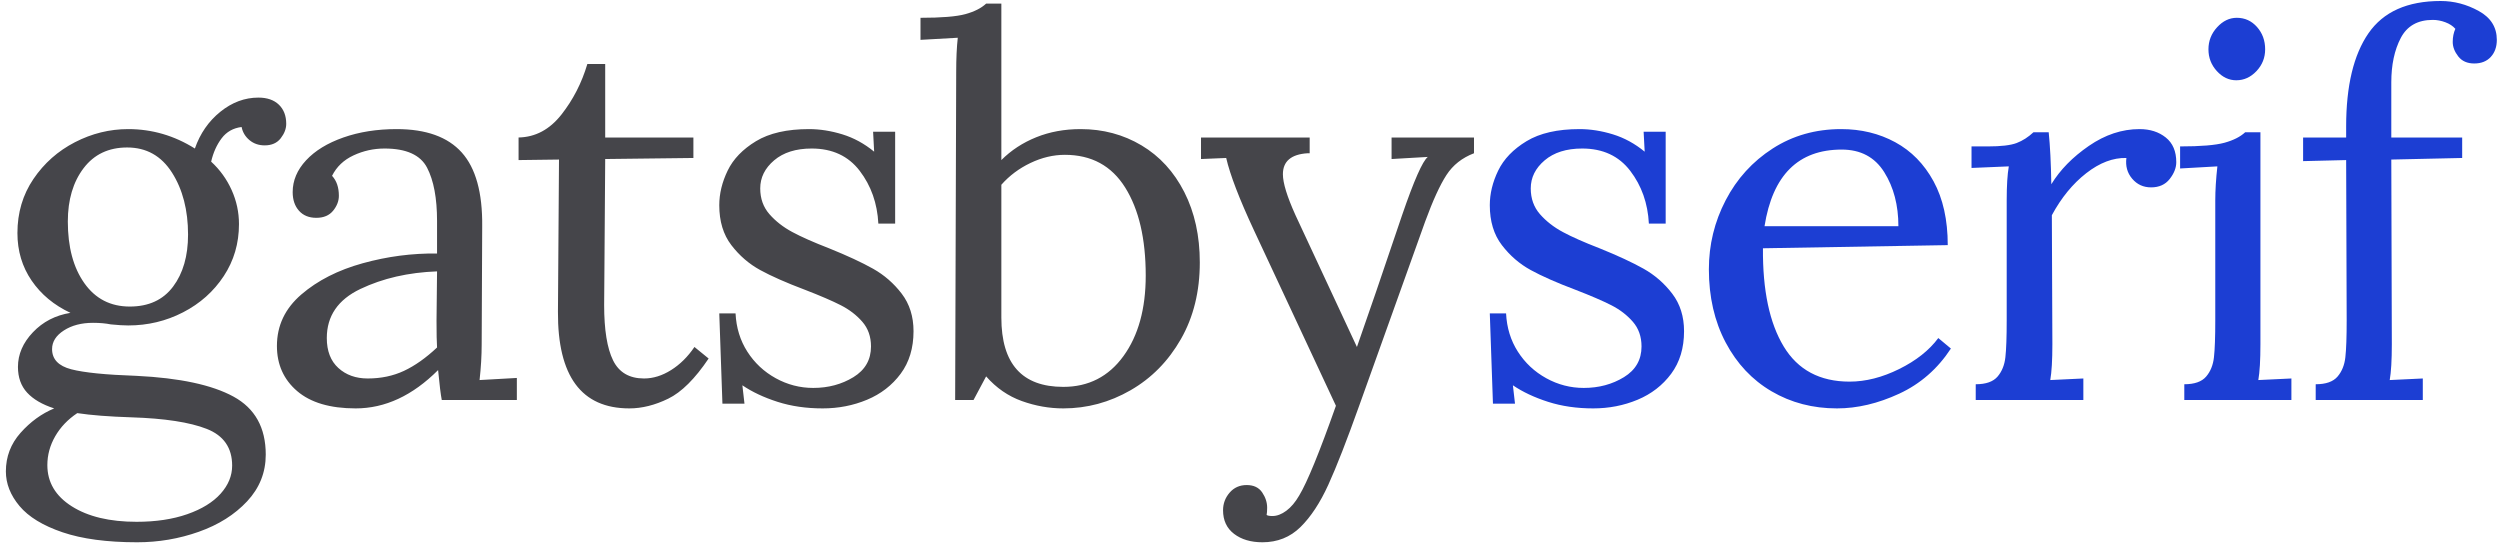
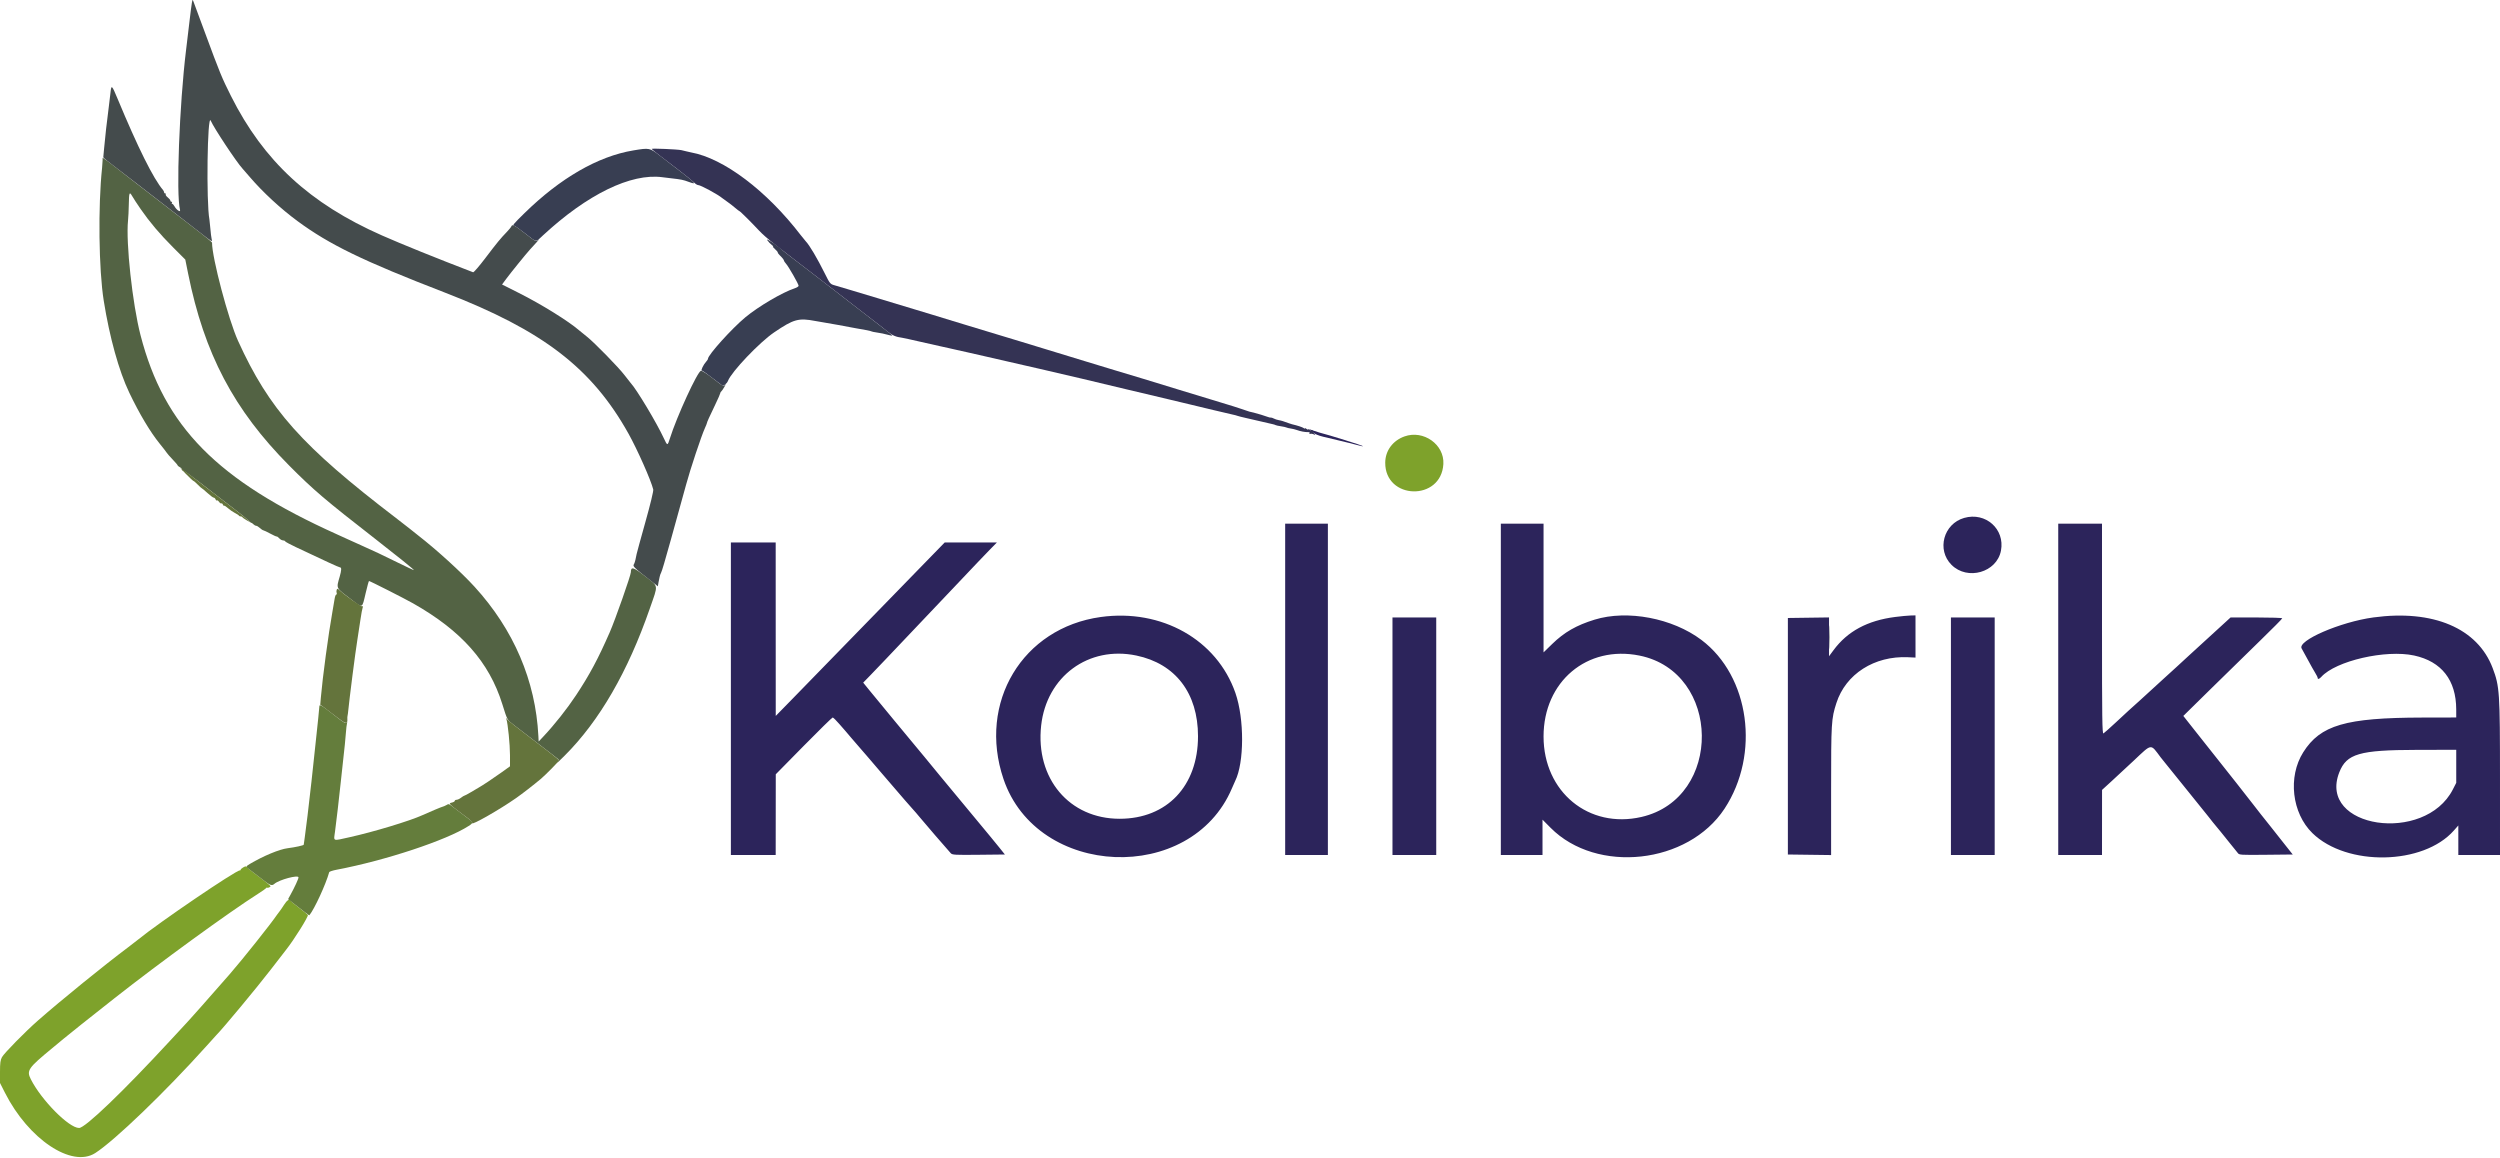
- <svg xmlns="http://www.w3.org/2000/svg" width="200px" height="44px" viewBox="0 0 200 44" version="1.1">
-   <defs />
-   <g id="Page-1" stroke="none" stroke-width="1" fill="none" fill-rule="evenodd">
-     <g id="logo">
-       <path d="M5.006,42.584 C3.438,42.052 2.29,41.352 1.562,40.484 C0.834,39.616 0.47,38.692 0.47,37.712 C0.47,36.536 0.862,35.507 1.646,34.625 C2.43,33.743 3.326,33.092 4.334,32.672 C3.382,32.364 2.661,31.944 2.171,31.412 C1.681,30.88 1.436,30.194 1.436,29.354 C1.436,28.346 1.835,27.422 2.633,26.582 C3.431,25.742 4.432,25.224 5.636,25.028 C4.32,24.412 3.284,23.551 2.528,22.445 C1.772,21.339 1.394,20.072 1.394,18.644 C1.394,17.02 1.821,15.578 2.675,14.318 C3.529,13.058 4.635,12.078 5.993,11.378 C7.351,10.678 8.772,10.328 10.256,10.328 C12.16,10.328 13.938,10.846 15.59,11.882 C16.01,10.678 16.689,9.698 17.627,8.942 C18.565,8.186 19.58,7.808 20.672,7.808 C21.372,7.808 21.918,7.997 22.31,8.375 C22.702,8.753 22.898,9.264 22.898,9.908 C22.898,10.3 22.751,10.685 22.457,11.063 C22.163,11.441 21.736,11.63 21.176,11.63 C20.7,11.63 20.294,11.49 19.958,11.21 C19.622,10.93 19.412,10.58 19.328,10.16 C18.656,10.244 18.124,10.545 17.732,11.063 C17.34,11.581 17.06,12.204 16.892,12.932 C17.592,13.576 18.138,14.332 18.53,15.2 C18.922,16.068 19.118,16.978 19.118,17.93 C19.118,19.47 18.712,20.856 17.9,22.088 C17.088,23.32 16.003,24.286 14.645,24.986 C13.287,25.686 11.824,26.036 10.256,26.036 C9.892,26.036 9.43,26.008 8.87,25.952 C8.45,25.868 7.974,25.826 7.442,25.826 C6.518,25.826 5.741,26.029 5.111,26.435 C4.481,26.841 4.166,27.338 4.166,27.926 C4.166,28.738 4.677,29.277 5.699,29.543 C6.721,29.809 8.464,29.984 10.928,30.068 C14.372,30.236 16.955,30.789 18.677,31.727 C20.399,32.665 21.26,34.212 21.26,36.368 C21.26,37.796 20.763,39.042 19.769,40.106 C18.775,41.17 17.487,41.982 15.905,42.542 C14.323,43.102 12.678,43.382 10.97,43.382 C8.562,43.382 6.574,43.116 5.006,42.584 Z M13.847,22.928 C14.645,21.864 15.044,20.478 15.044,18.77 C15.044,16.81 14.617,15.158 13.763,13.814 C12.909,12.47 11.712,11.798 10.172,11.798 C8.688,11.798 7.526,12.351 6.686,13.457 C5.846,14.563 5.426,15.984 5.426,17.72 C5.426,19.764 5.867,21.409 6.749,22.655 C7.631,23.901 8.842,24.524 10.382,24.524 C11.894,24.524 13.049,23.992 13.847,22.928 Z M14.981,41.135 C16.143,40.729 17.032,40.183 17.648,39.497 C18.264,38.811 18.572,38.062 18.572,37.25 C18.572,35.822 17.893,34.842 16.535,34.31 C15.177,33.778 13.168,33.47 10.508,33.386 C8.744,33.33 7.302,33.218 6.182,33.05 C5.426,33.554 4.838,34.17 4.418,34.898 C3.998,35.626 3.788,36.396 3.788,37.208 C3.788,38.58 4.439,39.679 5.741,40.505 C7.043,41.331 8.772,41.744 10.928,41.744 C12.468,41.744 13.819,41.541 14.981,41.135 Z M23.771,31.286 C22.693,30.362 22.154,29.158 22.154,27.674 C22.154,26.05 22.805,24.678 24.107,23.558 C25.409,22.438 27.047,21.605 29.021,21.059 C30.995,20.513 32.976,20.254 34.964,20.282 L34.964,17.678 C34.964,15.858 34.698,14.437 34.166,13.415 C33.634,12.393 32.5,11.882 30.764,11.882 C29.896,11.882 29.07,12.064 28.286,12.428 C27.502,12.792 26.928,13.338 26.564,14.066 C26.928,14.458 27.11,14.99 27.11,15.662 C27.11,16.082 26.956,16.481 26.648,16.859 C26.34,17.237 25.892,17.426 25.304,17.426 C24.716,17.426 24.254,17.237 23.918,16.859 C23.582,16.481 23.414,15.984 23.414,15.368 C23.414,14.444 23.771,13.597 24.485,12.827 C25.199,12.057 26.193,11.448 27.467,11 C28.741,10.552 30.162,10.328 31.73,10.328 C34.082,10.328 35.818,10.951 36.938,12.197 C38.058,13.443 38.604,15.41 38.576,18.098 L38.534,27.548 C38.534,28.444 38.478,29.396 38.366,30.404 L41.348,30.236 L41.348,32 L35.342,32 C35.258,31.58 35.16,30.782 35.048,29.606 C33.004,31.65 30.806,32.672 28.454,32.672 C26.41,32.672 24.849,32.21 23.771,31.286 Z M32.318,29.669 C33.186,29.263 34.068,28.64 34.964,27.8 C34.936,27.38 34.922,26.666 34.922,25.658 L34.964,21.71 C32.668,21.794 30.624,22.263 28.832,23.117 C27.04,23.971 26.144,25.28 26.144,27.044 C26.144,28.08 26.452,28.878 27.068,29.438 C27.684,29.998 28.468,30.278 29.42,30.278 C30.484,30.278 31.45,30.075 32.318,29.669 Z M44.636,24.944 L44.72,12.764 L41.486,12.806 L41.486,11 C42.83,10.972 43.971,10.363 44.909,9.173 C45.847,7.983 46.54,6.632 46.988,5.12 L48.416,5.12 L48.416,11 L55.472,11 L55.472,12.638 L48.416,12.722 C48.388,17.006 48.367,19.974 48.353,21.626 C48.339,23.278 48.332,24.202 48.332,24.398 C48.332,26.386 48.57,27.863 49.046,28.829 C49.522,29.795 50.348,30.278 51.524,30.278 C52.252,30.278 52.973,30.054 53.687,29.606 C54.401,29.158 55.024,28.542 55.556,27.758 L56.69,28.682 C55.598,30.306 54.52,31.377 53.456,31.895 C52.392,32.413 51.356,32.672 50.348,32.672 C46.512,32.672 44.608,30.096 44.636,24.944 Z M62.204,32.147 C61.112,31.797 60.174,31.356 59.39,30.824 L59.558,32.294 L57.794,32.294 L57.542,25.07 L58.844,25.07 C58.9,26.218 59.215,27.24 59.789,28.136 C60.363,29.032 61.119,29.739 62.057,30.257 C62.995,30.775 63.996,31.034 65.06,31.034 C66.264,31.034 67.335,30.747 68.273,30.173 C69.211,29.599 69.68,28.78 69.68,27.716 C69.68,26.932 69.449,26.274 68.987,25.742 C68.525,25.21 67.951,24.769 67.265,24.419 C66.579,24.069 65.62,23.656 64.388,23.18 C62.904,22.62 61.714,22.095 60.818,21.605 C59.922,21.115 59.152,20.45 58.508,19.61 C57.864,18.77 57.542,17.706 57.542,16.418 C57.542,15.494 57.766,14.57 58.214,13.646 C58.662,12.722 59.418,11.938 60.482,11.294 C61.546,10.65 62.96,10.328 64.724,10.328 C65.592,10.328 66.481,10.468 67.391,10.748 C68.301,11.028 69.148,11.49 69.932,12.134 L69.848,10.538 L71.612,10.538 L71.612,17.888 L70.268,17.888 C70.184,16.264 69.687,14.857 68.777,13.667 C67.867,12.477 66.586,11.882 64.934,11.882 C63.674,11.882 62.673,12.197 61.931,12.827 C61.189,13.457 60.818,14.206 60.818,15.074 C60.818,15.886 61.063,16.572 61.553,17.132 C62.043,17.692 62.652,18.168 63.38,18.56 C64.108,18.952 65.088,19.386 66.32,19.862 C67.776,20.45 68.952,20.996 69.848,21.5 C70.744,22.004 71.507,22.669 72.137,23.495 C72.767,24.321 73.082,25.322 73.082,26.498 C73.082,27.842 72.739,28.976 72.053,29.9 C71.367,30.824 70.471,31.517 69.365,31.979 C68.259,32.441 67.076,32.672 65.816,32.672 C64.5,32.672 63.296,32.497 62.204,32.147 Z M81.746,32.084 C80.654,31.692 79.702,31.034 78.89,30.11 L77.882,32 L76.412,32 L76.496,5.75 C76.496,4.686 76.538,3.776 76.622,3.02 L73.64,3.188 L73.64,1.424 C75.32,1.424 76.517,1.326 77.231,1.13 C77.945,0.934 78.498,0.654 78.89,0.29 L80.108,0.29 L80.108,12.806 C80.892,12.022 81.823,11.413 82.901,10.979 C83.979,10.545 85.162,10.328 86.45,10.328 C88.242,10.328 89.866,10.762 91.322,11.63 C92.778,12.498 93.919,13.744 94.745,15.368 C95.571,16.992 95.984,18.868 95.984,20.996 C95.984,23.32 95.48,25.364 94.472,27.128 C93.464,28.892 92.12,30.257 90.44,31.223 C88.76,32.189 86.968,32.672 85.064,32.672 C83.944,32.672 82.838,32.476 81.746,32.084 Z M89.873,28.493 C91.063,26.855 91.658,24.706 91.658,22.046 C91.658,19.106 91.112,16.761 90.02,15.011 C88.928,13.261 87.318,12.386 85.19,12.386 C84.266,12.386 83.349,12.603 82.439,13.037 C81.529,13.471 80.752,14.052 80.108,14.78 L80.108,25.406 C80.108,29.102 81.76,30.95 85.064,30.95 C87.08,30.95 88.683,30.131 89.873,28.493 Z M98.726,42.71 C98.138,42.262 97.844,41.632 97.844,40.82 C97.844,40.288 98.019,39.819 98.369,39.413 C98.719,39.007 99.174,38.804 99.734,38.804 C100.294,38.804 100.707,39 100.973,39.392 C101.239,39.784 101.372,40.19 101.372,40.61 C101.372,40.862 101.358,41.058 101.33,41.198 C101.414,41.254 101.568,41.282 101.792,41.282 C102.156,41.282 102.527,41.142 102.905,40.862 C103.283,40.582 103.626,40.176 103.934,39.644 C104.578,38.58 105.558,36.186 106.874,32.462 L100.322,18.434 C99.146,15.914 98.404,13.982 98.096,12.638 L96.08,12.722 L96.08,11 L104.774,11 L104.774,12.26 L104.606,12.26 C103.29,12.344 102.632,12.904 102.632,13.94 C102.632,14.64 102.968,15.732 103.64,17.216 L108.554,27.758 C109.394,25.378 110.598,21.864 112.166,17.216 C113.118,14.444 113.804,12.89 114.224,12.554 L111.326,12.722 L111.326,11 L117.92,11 L117.92,12.26 C116.968,12.624 116.233,13.205 115.715,14.003 C115.197,14.801 114.63,16.04 114.014,17.72 L108.764,32.378 C107.756,35.206 106.923,37.341 106.265,38.783 C105.607,40.225 104.865,41.352 104.039,42.164 C103.213,42.976 102.198,43.382 100.994,43.382 C100.07,43.382 99.314,43.158 98.726,42.71 Z" id="gatsby" fill="#45454A" />
-       <path d="M123.846,32.147 C122.754,31.797 121.816,31.356 121.032,30.824 L121.2,32.294 L119.436,32.294 L119.184,25.07 L120.486,25.07 C120.542,26.218 120.857,27.24 121.431,28.136 C122.005,29.032 122.761,29.739 123.699,30.257 C124.637,30.775 125.638,31.034 126.702,31.034 C127.906,31.034 128.977,30.747 129.915,30.173 C130.853,29.599 131.322,28.78 131.322,27.716 C131.322,26.932 131.091,26.274 130.629,25.742 C130.167,25.21 129.593,24.769 128.907,24.419 C128.221,24.069 127.262,23.656 126.03,23.18 C124.546,22.62 123.356,22.095 122.46,21.605 C121.564,21.115 120.794,20.45 120.15,19.61 C119.506,18.77 119.184,17.706 119.184,16.418 C119.184,15.494 119.408,14.57 119.856,13.646 C120.304,12.722 121.06,11.938 122.124,11.294 C123.188,10.65 124.602,10.328 126.366,10.328 C127.234,10.328 128.123,10.468 129.033,10.748 C129.943,11.028 130.79,11.49 131.574,12.134 L131.49,10.538 L133.254,10.538 L133.254,17.888 L131.91,17.888 C131.826,16.264 131.329,14.857 130.419,13.667 C129.509,12.477 128.228,11.882 126.576,11.882 C125.316,11.882 124.315,12.197 123.573,12.827 C122.831,13.457 122.46,14.206 122.46,15.074 C122.46,15.886 122.705,16.572 123.195,17.132 C123.685,17.692 124.294,18.168 125.022,18.56 C125.75,18.952 126.73,19.386 127.962,19.862 C129.418,20.45 130.594,20.996 131.49,21.5 C132.386,22.004 133.149,22.669 133.779,23.495 C134.409,24.321 134.724,25.322 134.724,26.498 C134.724,27.842 134.381,28.976 133.695,29.9 C133.009,30.824 132.113,31.517 131.007,31.979 C129.901,32.441 128.718,32.672 127.458,32.672 C126.142,32.672 124.938,32.497 123.846,32.147 Z M141.729,31.307 C140.175,30.397 138.95,29.095 138.054,27.401 C137.158,25.707 136.71,23.754 136.71,21.542 C136.71,19.582 137.158,17.741 138.054,16.019 C138.95,14.297 140.203,12.918 141.813,11.882 C143.423,10.846 145.25,10.328 147.294,10.328 C148.89,10.328 150.332,10.678 151.62,11.378 C152.908,12.078 153.93,13.121 154.686,14.507 C155.442,15.893 155.82,17.594 155.82,19.61 L141.036,19.862 C141.008,23.222 141.561,25.84 142.695,27.716 C143.829,29.592 145.586,30.53 147.966,30.53 C149.254,30.53 150.577,30.194 151.935,29.522 C153.293,28.85 154.336,28.024 155.064,27.044 L156.072,27.884 C155.008,29.508 153.629,30.712 151.935,31.496 C150.241,32.28 148.582,32.672 146.958,32.672 C145.026,32.672 143.283,32.217 141.729,31.307 Z M151.872,18.098 C151.872,16.418 151.494,14.976 150.738,13.772 C149.982,12.568 148.848,11.966 147.336,11.966 C143.864,11.966 141.806,14.01 141.162,18.098 L151.872,18.098 Z M158.058,30.74 C158.87,30.74 159.451,30.537 159.801,30.131 C160.151,29.725 160.361,29.207 160.431,28.577 C160.501,27.947 160.536,26.96 160.536,25.616 L160.536,16.04 C160.536,14.864 160.592,13.954 160.704,13.31 L157.722,13.436 L157.722,11.714 L159.024,11.714 C160.088,11.714 160.858,11.623 161.334,11.441 C161.81,11.259 162.258,10.972 162.678,10.58 L163.896,10.58 C164.008,11.672 164.078,13.058 164.106,14.738 C164.806,13.59 165.807,12.568 167.109,11.672 C168.411,10.776 169.762,10.328 171.162,10.328 C172.002,10.328 172.702,10.552 173.262,11 C173.822,11.448 174.102,12.106 174.102,12.974 C174.102,13.422 173.927,13.87 173.577,14.318 C173.227,14.766 172.73,14.99 172.086,14.99 C171.47,14.99 170.966,14.759 170.574,14.297 C170.182,13.835 170.028,13.282 170.112,12.638 C169.048,12.61 167.977,13.016 166.899,13.856 C165.821,14.696 164.904,15.816 164.148,17.216 L164.19,27.548 C164.19,28.808 164.134,29.76 164.022,30.404 L166.668,30.278 L166.668,32 L158.058,32 L158.058,30.74 Z M177.348,5.687 C176.9,5.197 176.676,4.616 176.676,3.944 C176.676,3.272 176.907,2.684 177.369,2.18 C177.831,1.676 178.356,1.424 178.944,1.424 C179.588,1.424 180.127,1.669 180.561,2.159 C180.995,2.649 181.212,3.244 181.212,3.944 C181.212,4.616 180.981,5.197 180.519,5.687 C180.057,6.177 179.518,6.422 178.902,6.422 C178.314,6.422 177.796,6.177 177.348,5.687 Z M174.744,30.74 C175.556,30.74 176.137,30.537 176.487,30.131 C176.837,29.725 177.047,29.207 177.117,28.577 C177.187,27.947 177.222,26.96 177.222,25.616 L177.222,16.04 C177.222,15.228 177.278,14.318 177.39,13.31 L174.408,13.478 L174.408,11.714 C176.06,11.714 177.243,11.616 177.957,11.42 C178.671,11.224 179.224,10.944 179.616,10.58 L180.834,10.58 L180.834,27.548 C180.834,28.808 180.778,29.76 180.666,30.404 L183.312,30.278 L183.312,32 L174.744,32 L174.744,30.74 Z M185.256,30.74 C186.068,30.74 186.649,30.537 186.999,30.131 C187.349,29.725 187.559,29.207 187.629,28.577 C187.699,27.947 187.734,26.96 187.734,25.616 L187.692,12.806 L184.248,12.89 L184.248,11 L187.692,11 L187.692,10.118 C187.692,6.87 188.287,4.385 189.477,2.663 C190.667,0.941 192.592,0.08 195.252,0.08 C196.316,0.08 197.331,0.346 198.297,0.878 C199.263,1.41 199.746,2.18 199.746,3.188 C199.746,3.748 199.585,4.203 199.263,4.553 C198.941,4.903 198.5,5.078 197.94,5.078 C197.38,5.078 196.953,4.889 196.659,4.511 C196.365,4.133 196.218,3.748 196.218,3.356 C196.218,2.964 196.288,2.614 196.428,2.306 C196.232,2.082 195.966,1.907 195.63,1.781 C195.294,1.655 194.958,1.592 194.622,1.592 C193.418,1.592 192.564,2.075 192.06,3.041 C191.556,4.007 191.304,5.19 191.304,6.59 L191.304,11 L196.974,11 L196.974,12.638 L191.304,12.764 L191.346,27.548 C191.346,28.808 191.29,29.76 191.178,30.404 L193.824,30.278 L193.824,32 L185.256,32 L185.256,30.74 Z" id="serif" fill="#1C3ED3" />
-     </g>
+ <svg xmlns="http://www.w3.org/2000/svg" id="svg" version="1.1" width="199.958" height="92.547" viewBox="0 0 399.917 185.094">
+   <defs id="defs15" />
+   <g transform="translate(-0.083,-0.05877061)" id="svgg">
+     <path id="path0" d="m 210.021,69.17 c 0.366,0.311 0.97,0.574 1.729,0.752 0.642,0.151 1.317,0.311 1.5,0.357 0.878,0.218 1.59,0.39 2.583,0.622 0.596,0.14 1.341,0.33 1.656,0.424 0.315,0.093 0.599,0.143 0.631,0.11 0.073,-0.072 -5.544,-1.83 -6.953,-2.176 -0.138,-0.033 -0.578,-0.175 -0.979,-0.314 l -0.729,-0.253 0.562,0.478 m 104.266,13.737 c -3.308,0.945 -4.431,5.104 -2.028,7.507 2.56,2.561 7.251,1.212 7.913,-2.275 0.654,-3.444 -2.458,-6.211 -5.885,-5.232 m -108.62,27.426 v 26.5 h 3.416 3.417 v -26.5 -26.5 h -3.417 -3.416 v 26.5 m 34.5,0 v 26.5 h 3.333 3.333 v -2.828 -2.828 l 1.292,1.3 c 7.386,7.431 21.993,5.824 27.829,-3.06 5.727,-8.719 4.017,-21.184 -3.703,-26.994 -4.633,-3.487 -11.838,-4.854 -17.084,-3.241 -2.909,0.895 -4.849,2.008 -6.791,3.898 L 247,104.42 V 94.127 83.833 h -3.417 -3.416 v 26.5 m 89.166,0 v 26.5 h 3.5 3.5 l 0.004,-5.208 0.004,-5.208 1.538,-1.406 c 0.846,-0.773 2.447,-2.259 3.558,-3.302 2.934,-2.756 2.624,-2.719 4.269,-0.515 0.251,0.336 0.551,0.711 0.667,0.833 0.116,0.123 1.559,1.911 3.206,3.973 1.648,2.063 3.037,3.787 3.088,3.833 0.05,0.046 0.352,0.421 0.671,0.833 0.617,0.799 0.648,0.837 2.026,2.501 0.493,0.595 1.156,1.42 1.472,1.833 0.317,0.412 0.669,0.847 0.783,0.967 0.114,0.119 0.31,0.364 0.437,0.544 0.219,0.314 0.415,0.326 4.509,0.284 l 4.279,-0.045 -1.058,-1.333 c -0.582,-0.734 -1.679,-2.121 -2.437,-3.084 -0.758,-0.962 -1.504,-1.9 -1.658,-2.083 -0.153,-0.183 -0.649,-0.821 -1.101,-1.417 -0.453,-0.596 -1.685,-2.171 -2.739,-3.5 -1.054,-1.329 -2.36,-2.979 -2.903,-3.666 -0.542,-0.688 -1.197,-1.513 -1.454,-1.834 -0.258,-0.32 -1.297,-1.633 -2.31,-2.916 l -1.842,-2.334 4.454,-4.38 c 2.45,-2.409 6.01,-5.892 7.912,-7.741 1.902,-1.848 3.459,-3.421 3.459,-3.494 0,-0.074 -1.86,-0.135 -4.134,-0.135 H 356.9 l -2.492,2.279 c -1.37,1.253 -3.236,2.96 -4.146,3.792 -0.909,0.832 -1.812,1.663 -2.004,1.846 -0.193,0.183 -1.099,1.008 -2.013,1.832 -0.914,0.824 -1.774,1.612 -1.912,1.75 -0.137,0.138 -0.999,0.926 -1.916,1.751 -0.916,0.825 -1.749,1.575 -1.851,1.667 -0.102,0.092 -0.991,0.917 -1.977,1.833 -0.986,0.917 -1.897,1.727 -2.024,1.8 -0.197,0.114 -0.232,-2.385 -0.232,-16.708 V 83.833 h -3.5 -3.5 v 26.5 M 117,111.833 v 25 h 3.583 3.584 l 0.007,-6.458 0.007,-6.458 4.47,-4.542 c 2.459,-2.498 4.545,-4.542 4.635,-4.542 0.09,0 0.567,0.469 1.06,1.042 0.492,0.573 0.935,1.079 0.983,1.125 0.048,0.046 0.462,0.533 0.919,1.083 0.457,0.55 1.105,1.3 1.44,1.667 0.335,0.367 0.822,0.929 1.084,1.25 0.261,0.321 1.256,1.483 2.21,2.583 1.87,2.157 2.98,3.448 3.871,4.5 0.31,0.367 0.839,0.967 1.175,1.333 0.337,0.367 0.862,0.977 1.167,1.354 0.546,0.676 4.445,5.198 4.979,5.775 0.249,0.269 0.637,0.29 4.464,0.25 l 4.191,-0.045 -0.873,-1.094 c -0.48,-0.602 -1.185,-1.465 -1.568,-1.917 -0.615,-0.729 -2.57,-3.088 -4.134,-4.989 -0.717,-0.873 -3.37,-4.073 -3.73,-4.5 -0.155,-0.183 -1.326,-1.608 -2.603,-3.167 -1.276,-1.558 -2.365,-2.871 -2.419,-2.916 -0.054,-0.046 -1.11,-1.321 -2.348,-2.834 -1.237,-1.512 -2.41,-2.937 -2.607,-3.166 -0.198,-0.229 -0.814,-0.978 -1.37,-1.663 l -1.011,-1.246 1.218,-1.254 c 0.67,-0.69 1.75,-1.816 2.399,-2.504 1.506,-1.593 2.262,-2.39 4.207,-4.432 5.018,-5.268 9.751,-10.257 10.579,-11.151 0.34,-0.367 1.151,-1.211 1.802,-1.875 l 1.185,-1.209 h -4.174 -4.175 l -5.395,5.54 c -2.967,3.046 -5.722,5.877 -6.121,6.291 -1.219,1.264 -10.112,10.396 -12.895,13.241 l -2.62,2.678 -0.005,-13.875 -0.004,-13.875 H 120.583 117 v 25 m 59.167,-13.074 c -12.517,1.733 -19.695,13.683 -15.562,25.908 5.376,15.9 30.008,16.911 36.544,1.5 0.214,-0.505 0.449,-1.036 0.522,-1.182 1.459,-2.918 1.478,-9.929 0.039,-14.068 -2.962,-8.522 -11.798,-13.508 -21.543,-12.158 m 127.067,-0.005 c -4.419,0.569 -7.616,2.292 -9.845,5.306 l -0.722,0.977 v -3.106 -3.105 l -3.292,0.045 -3.292,0.046 v 18.916 18.917 l 3.459,0.045 3.458,0.045 v -10.295 c 0,-10.946 0.033,-11.488 0.843,-14.018 1.485,-4.642 6.091,-7.587 11.468,-7.333 l 1.19,0.056 -10e-4,-3.375 V 98.5 l -0.792,0.019 c -0.435,0.01 -1.549,0.116 -2.474,0.235 m 76.516,0.073 c -5.311,0.722 -12.25,3.733 -11.473,4.978 0.095,0.153 0.534,0.953 0.975,1.778 0.441,0.825 0.977,1.78 1.192,2.122 0.214,0.342 0.389,0.698 0.389,0.792 0,0.268 0.256,0.199 0.577,-0.156 2.324,-2.568 10.313,-4.408 14.858,-3.422 4.385,0.951 6.719,3.941 6.729,8.623 l 0.003,1.291 -5.458,0.012 c -12.243,0.027 -16.27,1.202 -19.017,5.552 -2.481,3.929 -1.824,9.721 1.469,12.936 5.491,5.363 17.741,5.133 22.631,-0.425 l 0.708,-0.805 v 2.365 2.365 h 3.334 3.333 l -10e-4,-12.125 c -0.002,-13.984 -0.058,-14.829 -1.173,-17.781 -2.408,-6.376 -9.525,-9.398 -19.076,-8.1 m -156.917,19.006 v 19 h 3.5 3.5 v -19 -19 h -3.5 -3.5 v 19 m 89.334,0 v 19 h 3.5 3.5 v -19 -19 h -3.5 -3.5 v 19 M 181.864,104.922 c 6.26,1.31 9.861,6.024 9.861,12.911 0,7.954 -4.959,13.186 -12.511,13.202 -8.07,0.016 -13.514,-6.436 -12.581,-14.912 0.865,-7.86 7.584,-12.801 15.231,-11.201 m 80.489,0.009 c 13.112,2.657 13.358,22.809 0.314,25.813 -8.435,1.943 -15.668,-4.003 -15.667,-12.88 0.001,-8.778 6.954,-14.635 15.353,-12.933 M 393,122.643 v 2.644 l -0.542,1.058 c -4.496,8.79 -21.678,6.199 -18.167,-2.739 1.169,-2.975 3.219,-3.572 12.334,-3.592 L 393,120 v 2.643" stroke="none" fill="#2c245b" fill-rule="evenodd" />
+     <path id="path1" d="m 16.492,25.772 c -0.005,0.263 -0.041,0.778 -0.08,1.145 -0.656,6.16 -0.529,16.268 0.266,21.25 0.935,5.864 2.426,11.234 4.077,14.689 1.635,3.42 3.371,6.328 4.898,8.204 0.512,0.628 1.005,1.266 1.097,1.416 0.092,0.151 0.523,0.644 0.958,1.095 0.436,0.452 0.792,0.871 0.792,0.931 0,0.059 0.185,0.207 0.411,0.328 0.226,0.121 0.364,0.303 0.307,0.403 -0.058,0.101 -0.046,0.131 0.025,0.067 0.122,-0.11 1.171,0.656 5.508,4.025 1.009,0.784 2.428,1.875 3.154,2.425 0.725,0.55 1.569,1.234 1.874,1.52 0.305,0.286 0.554,0.486 0.554,0.446 0,-0.04 0.118,0.045 0.262,0.189 0.144,0.144 0.355,0.262 0.469,0.262 0.113,0 0.375,0.157 0.582,0.349 0.206,0.193 0.464,0.364 0.573,0.381 0.109,0.017 0.606,0.254 1.105,0.525 0.499,0.272 0.958,0.479 1.022,0.46 0.063,-0.02 0.247,0.112 0.41,0.291 0.163,0.18 0.428,0.327 0.589,0.327 0.162,0 0.319,0.067 0.349,0.15 0.031,0.082 0.801,0.499 1.711,0.926 0.91,0.426 2.11,0.99 2.666,1.251 0.557,0.261 1.747,0.819 2.646,1.241 0.898,0.421 1.704,0.765 1.791,0.765 0.222,0 0.198,0.468 -0.074,1.428 -0.571,2.023 -0.704,1.759 1.885,3.726 1.829,1.39 1.668,1.463 2.254,-1.029 C 58.826,93.881 59.067,93 59.11,93 c 0.159,0 5.695,2.807 7.057,3.579 7.727,4.377 12.159,9.377 14.26,16.088 0.83,2.65 0.768,2.537 1.851,3.362 0.535,0.408 1.834,1.406 2.889,2.219 1.054,0.813 2.404,1.85 3,2.305 0.596,0.455 1.152,0.89 1.237,0.967 0.092,0.083 0.027,0.292 -0.162,0.518 -0.174,0.208 0.36,-0.296 1.186,-1.121 5.533,-5.523 10.095,-13.406 13.597,-23.5 1.385,-3.992 1.462,-3.443 -0.723,-5.162 C 101.408,90.764 101,90.647 101,91.59 c 0,0.49 -2.486,7.569 -3.363,9.577 -1.85,4.235 -3.225,6.807 -5.389,10.083 -1.439,2.179 -3.434,4.701 -5.231,6.614 l -0.767,0.817 -0.044,-0.882 C 85.763,108.969 82.264,100.783 76,93.923 73.85,91.568 69.941,88.012 66.917,85.661 66.275,85.162 65.667,84.678 65.566,84.585 65.464,84.493 64.499,83.742 63.419,82.917 48.343,71.392 43.167,65.586 38.161,54.583 36.617,51.19 34,41.302 34,38.861 34,38.799 33.156,38.094 32.125,37.294 28.936,34.819 24.65,31.512 21.81,29.333 20.316,28.188 18.714,26.944 18.25,26.569 17.786,26.195 17.202,25.755 16.953,25.592 L 16.5,25.295 16.492,25.772 m 6.089,7.728 c 1.459,2.107 3.083,4.023 5.227,6.167 l 1.917,1.916 0.453,2.25 c 2.575,12.786 7.309,21.781 16.154,30.689 3.878,3.905 5.783,5.528 13.849,11.8 3.404,2.647 6.172,4.881 6.117,4.936 C 66.27,91.285 65.086,90.732 63.665,90.029 61.259,88.837 59.87,88.183 57.767,87.249 57.299,87.041 56.392,86.631 55.75,86.338 55.108,86.044 54.321,85.686 54,85.541 34.804,76.896 26.352,68.327 22.56,53.667 21.271,48.682 20.201,38.851 20.564,35.333 c 0.053,-0.504 0.107,-1.629 0.122,-2.5 0.033,-2.011 0.101,-2.181 0.553,-1.386 0.199,0.35 0.803,1.274 1.342,2.053" stroke="none" fill="#536344" fill-rule="evenodd" />
+     <path id="path2" d="m 224.75,69.873 c -1.876,0.674 -3.059,2.281 -3.076,4.178 -0.055,5.991 8.962,6.222 9.3,0.239 0.177,-3.123 -3.186,-5.509 -6.224,-4.417 m -185.791,68.96 c -0.252,0.154 -0.421,0.316 -0.375,0.362 0.045,0.045 -0.011,0.085 -0.126,0.089 -0.692,0.019 -13.078,8.442 -16.23,11.036 -0.287,0.237 -1.023,0.805 -1.635,1.263 -3.834,2.873 -10.701,8.448 -14.426,11.714 -2.024,1.774 -5.429,5.239 -5.769,5.87 -0.252,0.467 -0.315,0.936 -0.315,2.357 v 1.773 l 0.792,1.563 c 3.764,7.433 10.687,12.06 14.44,9.652 3.107,-1.994 11.213,-9.791 17.772,-17.095 0.823,-0.917 1.534,-1.705 1.58,-1.75 1.051,-1.052 6.458,-7.558 8.725,-10.5 1.165,-1.513 2.268,-2.938 2.45,-3.167 1.27,-1.596 3.646,-5.397 3.491,-5.584 -0.095,-0.114 -0.753,-0.649 -1.461,-1.187 -0.709,-0.539 -1.314,-1.035 -1.344,-1.104 -0.143,-0.321 -0.541,-0.056 -1,0.667 -0.277,0.435 -0.603,0.91 -0.724,1.056 -0.121,0.146 -0.296,0.376 -0.387,0.513 -0.956,1.426 -5.484,7.113 -7.605,9.552 -2.929,3.369 -6.914,7.856 -7.479,8.42 -0.046,0.046 -0.946,1.018 -2,2.159 -7.577,8.206 -13.626,14.01 -14.6,14.006 -1.63,-0.005 -6.036,-4.457 -7.722,-7.802 -0.704,-1.395 -0.435,-1.785 3.404,-4.946 0.446,-0.367 1.266,-1.046 1.822,-1.511 1.039,-0.865 4.054,-3.265 8.18,-6.511 7.287,-5.732 18.265,-13.717 23,-16.729 0.641,-0.408 1.221,-0.818 1.289,-0.912 0.067,-0.094 0.123,-0.111 0.125,-0.039 10e-4,0.072 0.153,0.05 0.336,-0.048 0.36,-0.193 0.514,-0.05 -2.584,-2.395 -0.458,-0.347 -0.908,-0.725 -1,-0.841 -0.132,-0.165 -0.262,-0.151 -0.624,0.069" stroke="none" fill="#7ea22b" fill-rule="evenodd" />
+     <path id="path3" d="m 30.778,0.507 c -0.057,0.317 -0.218,1.551 -0.356,2.743 -0.138,1.192 -0.398,3.367 -0.577,4.833 -1.066,8.714 -1.61,23.117 -0.964,25.543 0.129,0.482 -0.56,0.035 -0.899,-0.584 -0.113,-0.207 -0.272,-0.375 -0.353,-0.375 -0.082,0 -0.102,-0.075 -0.046,-0.167 0.057,-0.092 0.024,-0.167 -0.073,-0.167 -0.097,0 -0.177,-0.083 -0.177,-0.184 0,-0.101 -0.188,-0.332 -0.418,-0.513 -0.23,-0.181 -0.376,-0.398 -0.323,-0.483 C 26.644,31.069 26.607,31 26.51,31 c -0.097,0 -0.177,-0.078 -0.177,-0.174 0,-0.095 -0.077,-0.264 -0.172,-0.375 -1.537,-1.799 -4.018,-6.782 -7.276,-14.613 -0.918,-2.207 -0.991,-2.27 -1.125,-0.978 -0.06,0.581 -0.18,1.582 -0.266,2.223 -0.269,1.999 -0.639,5.274 -0.753,6.667 -0.061,0.733 -0.121,1.382 -0.134,1.442 -0.013,0.06 0.276,0.335 0.643,0.61 0.367,0.276 2.129,1.634 3.917,3.018 1.787,1.383 4.587,3.546 6.223,4.806 1.635,1.26 3.764,2.909 4.731,3.666 1.962,1.534 1.954,1.53 1.816,0.98 -0.054,-0.217 -0.144,-0.94 -0.199,-1.606 C 33.684,36 33.614,35.326 33.583,35.167 33.058,32.44 33.252,18.056 33.796,19.362 c 0.465,1.116 4.15,6.677 5.087,7.677 0.11,0.118 0.65,0.739 1.199,1.379 2.055,2.397 4.907,5.03 7.588,7.005 5.131,3.781 10.482,6.377 23.58,11.439 15.676,6.06 23.512,12.078 29.365,22.555 1.426,2.551 3.613,7.483 3.965,8.942 0.057,0.236 -0.442,2.307 -1.26,5.224 -0.745,2.659 -1.372,4.946 -1.393,5.084 -0.082,0.547 -0.305,1.426 -0.402,1.583 -0.257,0.416 -0.252,0.422 2.674,2.721 l 1.117,0.877 0.105,-0.632 c 0.058,-0.348 0.141,-0.745 0.186,-0.883 0.045,-0.137 0.084,-0.287 0.087,-0.333 0.003,-0.046 0.074,-0.211 0.157,-0.367 0.132,-0.246 0.61,-1.866 1.565,-5.3 0.75,-2.697 2.305,-8.317 2.422,-8.75 0.647,-2.411 2.439,-7.798 3.006,-9.04 0.177,-0.388 0.323,-0.752 0.323,-0.808 0,-0.129 0.347,-0.9 1.348,-2.985 0.439,-0.917 0.797,-1.733 0.794,-1.815 -0.002,-0.081 0.062,-0.194 0.144,-0.25 0.081,-0.056 0.319,-0.402 0.528,-0.768 0.21,-0.367 0.267,-0.528 0.128,-0.359 -0.299,0.364 -0.24,0.394 -2.161,-1.101 -0.808,-0.629 -1.587,-1.121 -1.731,-1.092 -0.558,0.11 -3.893,7.374 -4.978,10.843 -0.37,1.183 -0.399,1.183 -0.945,0 -1.161,-2.515 -4.392,-7.901 -5.352,-8.921 -0.106,-0.112 -0.53,-0.652 -0.942,-1.2 -0.912,-1.212 -4.855,-5.249 -6.026,-6.17 -0.466,-0.367 -1.008,-0.806 -1.203,-0.977 -1.7,-1.486 -6.08,-4.206 -9.7,-6.024 l -2.678,-1.345 0.674,-0.911 c 0.712,-0.962 3.138,-3.956 3.775,-4.66 0.207,-0.229 0.684,-0.752 1.059,-1.162 0.375,-0.41 0.518,-0.609 0.318,-0.442 -0.425,0.353 -0.35,0.389 -2.219,-1.063 -1.612,-1.253 -1.97,-1.437 -2.106,-1.083 -0.052,0.134 -0.368,0.528 -0.702,0.874 -1.051,1.088 -1.597,1.752 -3.444,4.189 -0.988,1.304 -1.879,2.339 -1.981,2.3 C 69.932,41.374 64.373,39.128 61.188,37.722 49.61,32.612 42.261,25.826 37.033,15.417 35.563,12.49 35.248,11.722 32.861,5.25 31.948,2.775 31.13,0.566 31.042,0.34 30.887,-0.061 30.881,-0.057 30.778,0.507 M 292.736,102 c 0,1.696 0.025,2.39 0.055,1.542 0.03,-0.848 0.03,-2.236 0,-3.084 -0.03,-0.848 -0.055,-0.154 -0.055,1.542" stroke="none" fill="#444b4c" fill-rule="evenodd" />
+     <path id="path4" d="m 51.164,113.125 c -0.002,0.16 -0.078,0.967 -0.169,1.792 -0.09,0.825 -0.274,2.55 -0.407,3.833 -0.214,2.065 -0.393,3.731 -0.671,6.25 -0.408,3.696 -0.905,7.837 -1.081,9 -0.089,0.596 -0.164,1.128 -0.166,1.182 -0.004,0.114 -1.378,0.415 -2.587,0.566 -1.305,0.163 -3.88,1.235 -6.04,2.515 -0.672,0.398 -0.672,0.457 -10e-4,0.929 0.298,0.21 1.139,0.853 1.87,1.428 1.39,1.095 1.642,1.194 2.075,0.818 0.755,-0.655 3.846,-1.479 3.846,-1.026 0,0.235 -0.62,1.583 -1.261,2.741 l -0.407,0.737 0.376,0.296 c 2.256,1.778 2.993,2.334 3.031,2.287 0.832,-1.039 2.613,-4.907 3.175,-6.897 0.027,-0.096 0.564,-0.272 1.193,-0.391 7.808,-1.48 17.583,-4.719 21.102,-6.992 0.8,-0.517 0.793,-0.555 -0.25,-1.344 -0.482,-0.364 -1.324,-1.003 -1.872,-1.422 -1.142,-0.871 -1.003,-0.818 -1.473,-0.56 -0.2,0.11 -0.444,0.214 -0.542,0.231 -0.168,0.029 -1.982,0.789 -3.213,1.347 -2.108,0.955 -7.857,2.693 -11.756,3.555 -2.724,0.601 -2.476,0.703 -2.26,-0.93 0.243,-1.84 0.618,-5.062 0.91,-7.82 0.412,-3.894 0.58,-5.442 0.659,-6.072 0.042,-0.331 0.116,-1.161 0.166,-1.845 0.05,-0.684 0.133,-1.395 0.184,-1.58 0.07,-0.252 0.053,-0.278 -0.068,-0.103 -0.129,0.187 -0.459,10e-4 -1.636,-0.923 -2.521,-1.977 -2.722,-2.096 -2.727,-1.602" stroke="none" fill="#647d3c" fill-rule="evenodd" />
+     <path id="path6" d="m 101.384,24.122 c -5.647,0.942 -11.668,4.416 -17.418,10.049 -1.748,1.712 -1.98,1.996 -1.633,1.996 0.091,0 0.891,0.562 1.778,1.25 1.915,1.485 1.586,1.448 2.806,0.317 7.102,-6.587 14.106,-10.002 19.126,-9.326 0.297,0.04 0.915,0.116 1.374,0.167 1.641,0.186 1.961,0.251 2.849,0.583 1.334,0.499 1.12,0.215 -1.141,-1.52 -1.123,-0.862 -2.692,-2.069 -3.486,-2.683 -1.627,-1.256 -1.67,-1.264 -4.255,-0.833 m 21.422,14.34 c 0.209,0.293 0.542,0.646 0.74,0.785 0.199,0.139 0.289,0.253 0.199,0.253 -0.089,0 0.045,0.178 0.297,0.395 0.252,0.216 0.458,0.462 0.458,0.546 0,0.083 0.131,0.275 0.292,0.427 0.418,0.395 0.708,0.766 0.708,0.906 0,0.067 0.142,0.276 0.316,0.465 0.404,0.44 2.017,3.265 2.017,3.533 0,0.111 -0.281,0.293 -0.625,0.405 -1.923,0.625 -5.798,2.9 -7.875,4.624 -2.202,1.829 -6,6.042 -6,6.656 0,0.081 -0.135,0.292 -0.3,0.47 -0.407,0.437 -0.879,1.406 -0.685,1.406 0.086,0 0.812,0.51 1.613,1.134 0.8,0.623 1.547,1.188 1.658,1.256 0.208,0.126 0.75,-0.31 0.915,-0.736 0.566,-1.468 5.032,-6.161 7.383,-7.758 3.127,-2.124 3.9,-2.338 6.583,-1.824 0.229,0.044 0.867,0.154 1.417,0.245 1.125,0.184 3.616,0.633 4.25,0.765 0.229,0.048 0.641,0.124 0.916,0.17 1.413,0.233 2.263,0.403 2.384,0.478 0.074,0.046 0.431,0.122 0.792,0.17 0.362,0.048 0.808,0.126 0.991,0.172 1.152,0.294 1.583,0.387 1.583,0.342 0,-0.052 -1.13,-0.964 -2.164,-1.747 -0.303,-0.229 -1.76,-1.354 -3.238,-2.5 -1.478,-1.146 -3.272,-2.533 -3.986,-3.083 -0.714,-0.55 -2.25,-1.735 -3.414,-2.633 -1.163,-0.898 -2.677,-2.058 -3.364,-2.579 -0.688,-0.52 -1.288,-0.99 -1.334,-1.043 -0.473,-0.555 -2.849,-2.153 -2.527,-1.7" stroke="none" fill="#383e52" fill-rule="evenodd" />
+     <path id="path7" d="m 29.75,75.799 c 0.642,0.656 1.219,1.195 1.284,1.197 0.064,0.002 0.372,0.266 0.683,0.587 0.312,0.321 0.602,0.584 0.646,0.584 0.044,0 0.447,0.337 0.896,0.75 0.449,0.412 0.904,0.75 1.011,0.75 0.107,0 0.242,0.123 0.299,0.274 0.058,0.15 0.153,0.226 0.212,0.167 0.058,-0.058 0.211,0.045 0.34,0.229 0.13,0.184 0.297,0.297 0.373,0.25 0.076,-0.047 0.185,0.038 0.242,0.188 0.058,0.15 0.145,0.233 0.194,0.184 0.049,-0.049 0.319,0.121 0.6,0.377 0.281,0.257 0.783,0.605 1.115,0.774 0.333,0.169 0.63,0.363 0.661,0.432 0.03,0.068 0.155,0.125 0.277,0.125 0.123,0 0.248,0.059 0.278,0.132 0.031,0.072 0.356,0.303 0.722,0.513 l 0.667,0.382 -0.583,-0.521 C 39.346,82.887 38.522,82.224 37.836,81.701 37.15,81.178 35.424,79.85 34.001,78.75 32.579,77.65 30.978,76.412 30.444,76 28.663,74.623 28.576,74.598 29.75,75.799 m 24.193,18.609 c -0.054,0.142 -0.056,0.371 -0.003,0.509 0.052,0.137 0.023,0.25 -0.066,0.25 -0.089,0 -0.209,0.318 -0.267,0.708 -0.057,0.39 -0.22,1.346 -0.361,2.125 -0.615,3.405 -1.565,10.448 -1.833,13.606 l -0.101,1.189 0.552,0.388 c 0.304,0.213 1.216,0.908 2.027,1.544 1.511,1.186 1.811,1.247 1.758,0.356 -0.01,-0.183 -0.002,-0.389 0.02,-0.458 0.022,-0.069 0.053,-0.256 0.069,-0.417 0.271,-2.662 1.178,-9.746 1.515,-11.824 0.145,-0.899 0.366,-2.347 0.491,-3.217 0.125,-0.871 0.284,-1.727 0.353,-1.903 0.083,-0.209 0.065,-0.281 -0.051,-0.209 -0.155,0.096 -2.657,-1.675 -3.65,-2.583 -0.307,-0.281 -0.366,-0.289 -0.453,-0.064 m 27.144,20.675 c 0.239,0.714 0.577,4.087 0.578,5.781 l 0.002,1.78 -1.375,0.986 c -1.32,0.946 -3.006,2.066 -3.709,2.463 -0.183,0.104 -0.73,0.425 -1.215,0.714 -0.486,0.29 -0.936,0.528 -1,0.53 -0.065,0.002 -0.305,0.15 -0.535,0.33 -0.229,0.179 -0.548,0.327 -0.708,0.329 -0.16,0.002 -0.292,0.078 -0.292,0.167 0,0.09 -0.187,0.211 -0.416,0.269 -0.666,0.167 -0.771,0.063 2.537,2.538 0.407,0.304 0.704,0.646 0.66,0.759 -0.17,0.445 4.412,-2.169 7.053,-4.023 1.01,-0.709 2.758,-2.064 3.916,-3.036 0.799,-0.67 2.917,-2.826 2.917,-2.968 0,-0.072 -0.544,-0.545 -1.208,-1.051 -0.665,-0.506 -2.071,-1.586 -3.125,-2.401 -1.055,-0.814 -2.347,-1.808 -2.873,-2.208 -0.525,-0.401 -1.037,-0.855 -1.137,-1.01 -0.158,-0.245 -0.168,-0.239 -0.07,0.051" stroke="none" fill="#64743c" fill-rule="evenodd" />
+     <path id="path8" d="m 104.333,23.876 c 0,0.046 0.582,0.529 1.292,1.073 0.71,0.543 2.154,1.649 3.208,2.456 1.055,0.807 2.089,1.646 2.299,1.865 0.21,0.218 0.5,0.397 0.644,0.397 0.385,0 3.178,1.513 3.839,2.08 0.109,0.093 0.473,0.357 0.809,0.586 0.336,0.23 0.893,0.661 1.239,0.959 0.345,0.298 0.663,0.541 0.706,0.541 0.101,0 1.955,1.839 3.131,3.105 0.504,0.544 1.554,1.469 2.333,2.057 0.779,0.588 1.454,1.113 1.5,1.167 0.046,0.053 0.646,0.523 1.334,1.043 0.687,0.521 2.201,1.681 3.364,2.579 1.164,0.898 2.7,2.083 3.414,2.633 0.714,0.55 2.508,1.937 3.986,3.083 1.478,1.146 2.936,2.271 3.241,2.5 0.304,0.229 0.935,0.726 1.403,1.103 0.765,0.619 1.335,0.86 2.342,0.99 0.183,0.024 1.533,0.321 3,0.66 1.466,0.339 2.966,0.676 3.333,0.749 0.367,0.073 0.854,0.18 1.083,0.238 0.23,0.057 0.754,0.177 1.167,0.265 0.412,0.089 1.2,0.265 1.75,0.392 0.55,0.127 1.9,0.434 3,0.683 1.807,0.409 3.385,0.771 6.583,1.509 0.596,0.137 1.534,0.352 2.084,0.476 2.834,0.641 10.506,2.453 13.833,3.267 0.367,0.09 1.492,0.356 2.5,0.591 1.008,0.236 2.921,0.69 4.25,1.009 1.329,0.319 2.867,0.687 3.417,0.817 0.55,0.13 2.237,0.535 3.75,0.901 1.512,0.365 2.937,0.699 3.166,0.742 0.23,0.043 0.529,0.123 0.667,0.177 0.137,0.055 0.737,0.208 1.333,0.341 0.596,0.133 1.759,0.401 2.584,0.596 0.825,0.195 1.631,0.382 1.792,0.415 0.161,0.033 0.35,0.096 0.42,0.139 0.07,0.044 0.462,0.129 0.871,0.19 0.409,0.061 0.805,0.149 0.882,0.197 0.076,0.047 0.378,0.119 0.67,0.16 0.292,0.041 0.719,0.144 0.948,0.229 0.58,0.216 1.345,0.363 1.801,0.347 0.244,-0.009 0.342,0.054 0.268,0.173 -0.07,0.114 -0.025,0.155 0.116,0.105 0.127,-0.046 0.382,-0.007 0.565,0.086 0.321,0.162 0.322,0.156 0.041,-0.161 -0.16,-0.181 -0.235,-0.392 -0.166,-0.468 0.069,-0.076 0.028,-0.082 -0.091,-0.014 -0.118,0.069 -0.324,0.034 -0.458,-0.077 -0.133,-0.111 -0.243,-0.145 -0.243,-0.077 0,0.068 -0.112,0.031 -0.25,-0.083 -0.137,-0.114 -0.25,-0.152 -0.25,-0.084 0,0.069 -0.093,0.048 -0.208,-0.046 -0.171,-0.14 -0.984,-0.407 -1.875,-0.614 -0.092,-0.022 -0.317,-0.095 -0.5,-0.163 -0.848,-0.316 -1.199,-0.423 -1.61,-0.492 -0.244,-0.041 -0.598,-0.156 -0.785,-0.257 -0.188,-0.1 -0.401,-0.169 -0.473,-0.153 -0.073,0.015 -0.245,-0.015 -0.382,-0.069 -0.443,-0.171 -1.933,-0.628 -2.348,-0.72 -0.644,-0.142 -0.899,-0.208 -0.944,-0.244 -0.023,-0.018 -0.098,-0.043 -0.166,-0.056 -0.069,-0.012 -0.463,-0.145 -0.875,-0.294 -0.413,-0.15 -1.913,-0.621 -3.334,-1.046 -3.23,-0.966 -5.066,-1.525 -6.666,-2.028 -1.712,-0.539 -9.838,-3.007 -10.25,-3.114 -0.184,-0.048 -2.209,-0.663 -4.5,-1.367 -6.93,-2.128 -10.137,-3.107 -10.75,-3.282 -0.321,-0.091 -2.009,-0.601 -3.75,-1.134 -1.742,-0.533 -3.729,-1.136 -4.417,-1.339 -0.687,-0.204 -1.812,-0.546 -2.5,-0.76 -0.687,-0.214 -2.113,-0.65 -3.167,-0.97 -4.157,-1.26 -8.151,-2.467 -9.5,-2.87 -0.779,-0.233 -2.354,-0.707 -3.5,-1.054 -1.145,-0.347 -2.395,-0.717 -2.776,-0.823 -0.664,-0.184 -0.728,-0.263 -1.54,-1.898 -1.195,-2.407 -2.436,-4.504 -3.034,-5.126 -0.131,-0.136 -0.497,-0.585 -0.813,-0.997 -5.458,-7.112 -12.324,-12.289 -17.546,-13.229 -0.253,-0.046 -0.591,-0.123 -0.75,-0.171 -0.16,-0.048 -0.516,-0.134 -0.791,-0.19 -0.664,-0.137 -4.75,-0.31 -4.75,-0.201" stroke="none" fill="#343354" fill-rule="evenodd" />
  </g>
</svg>
